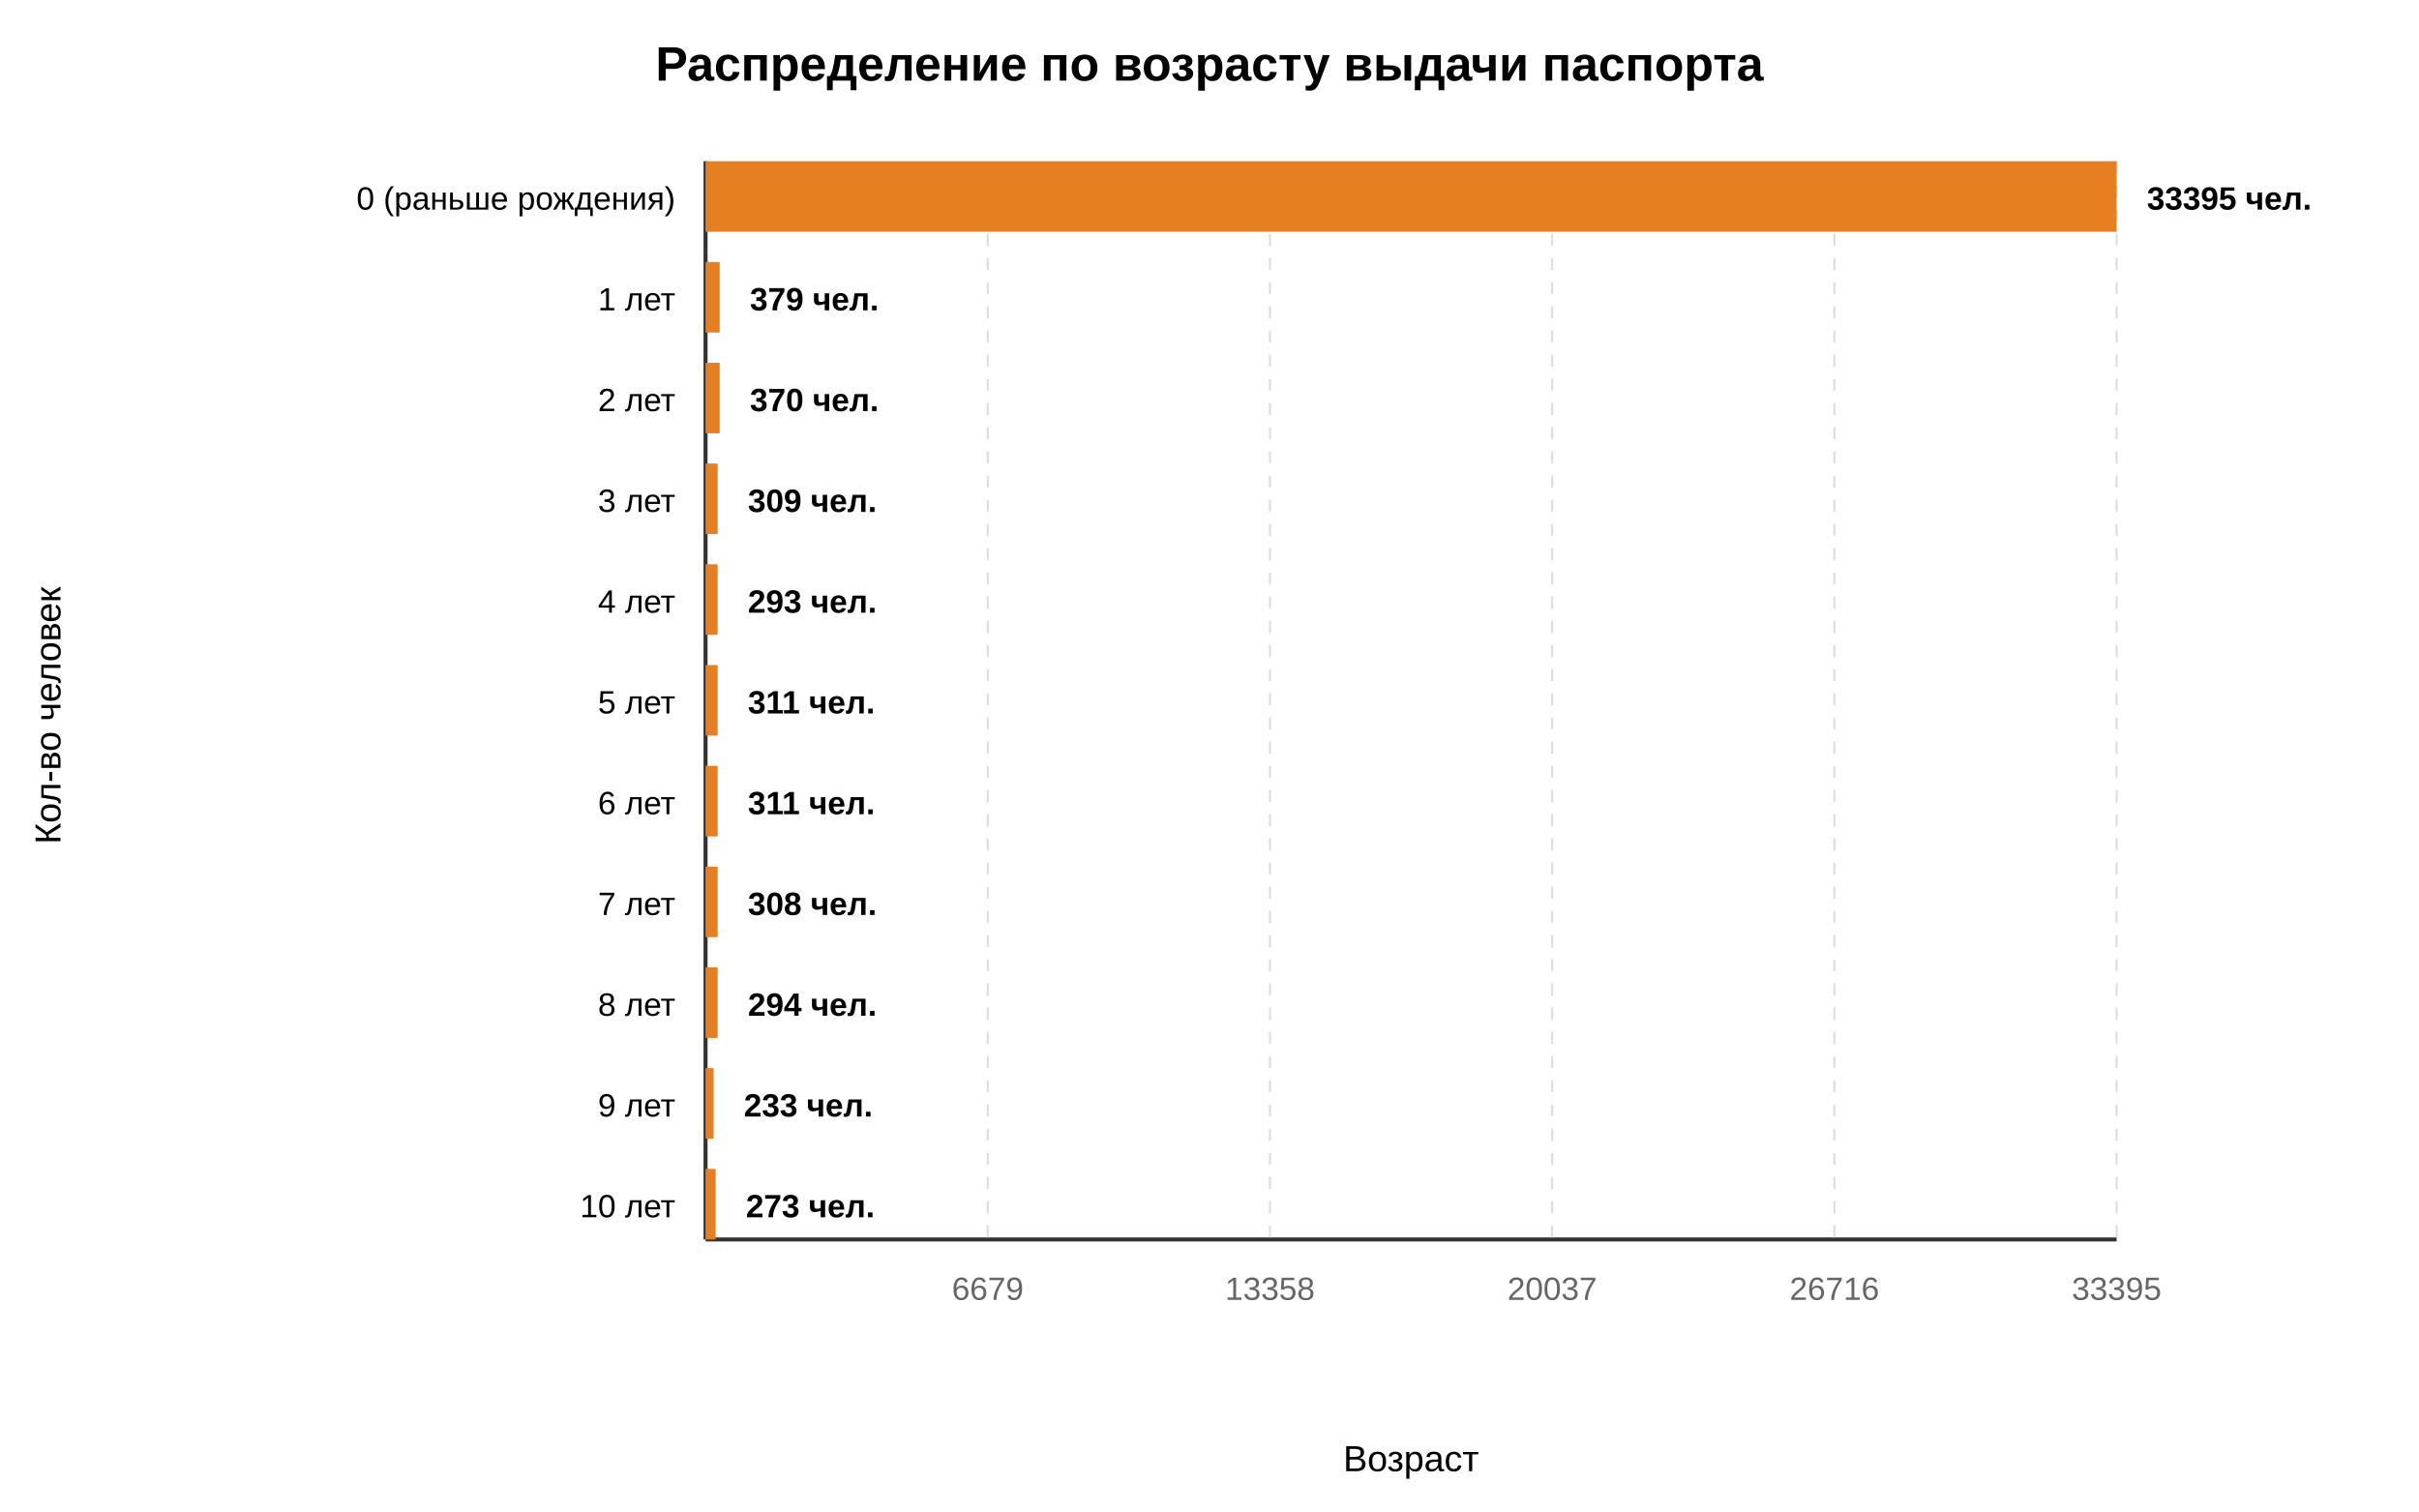
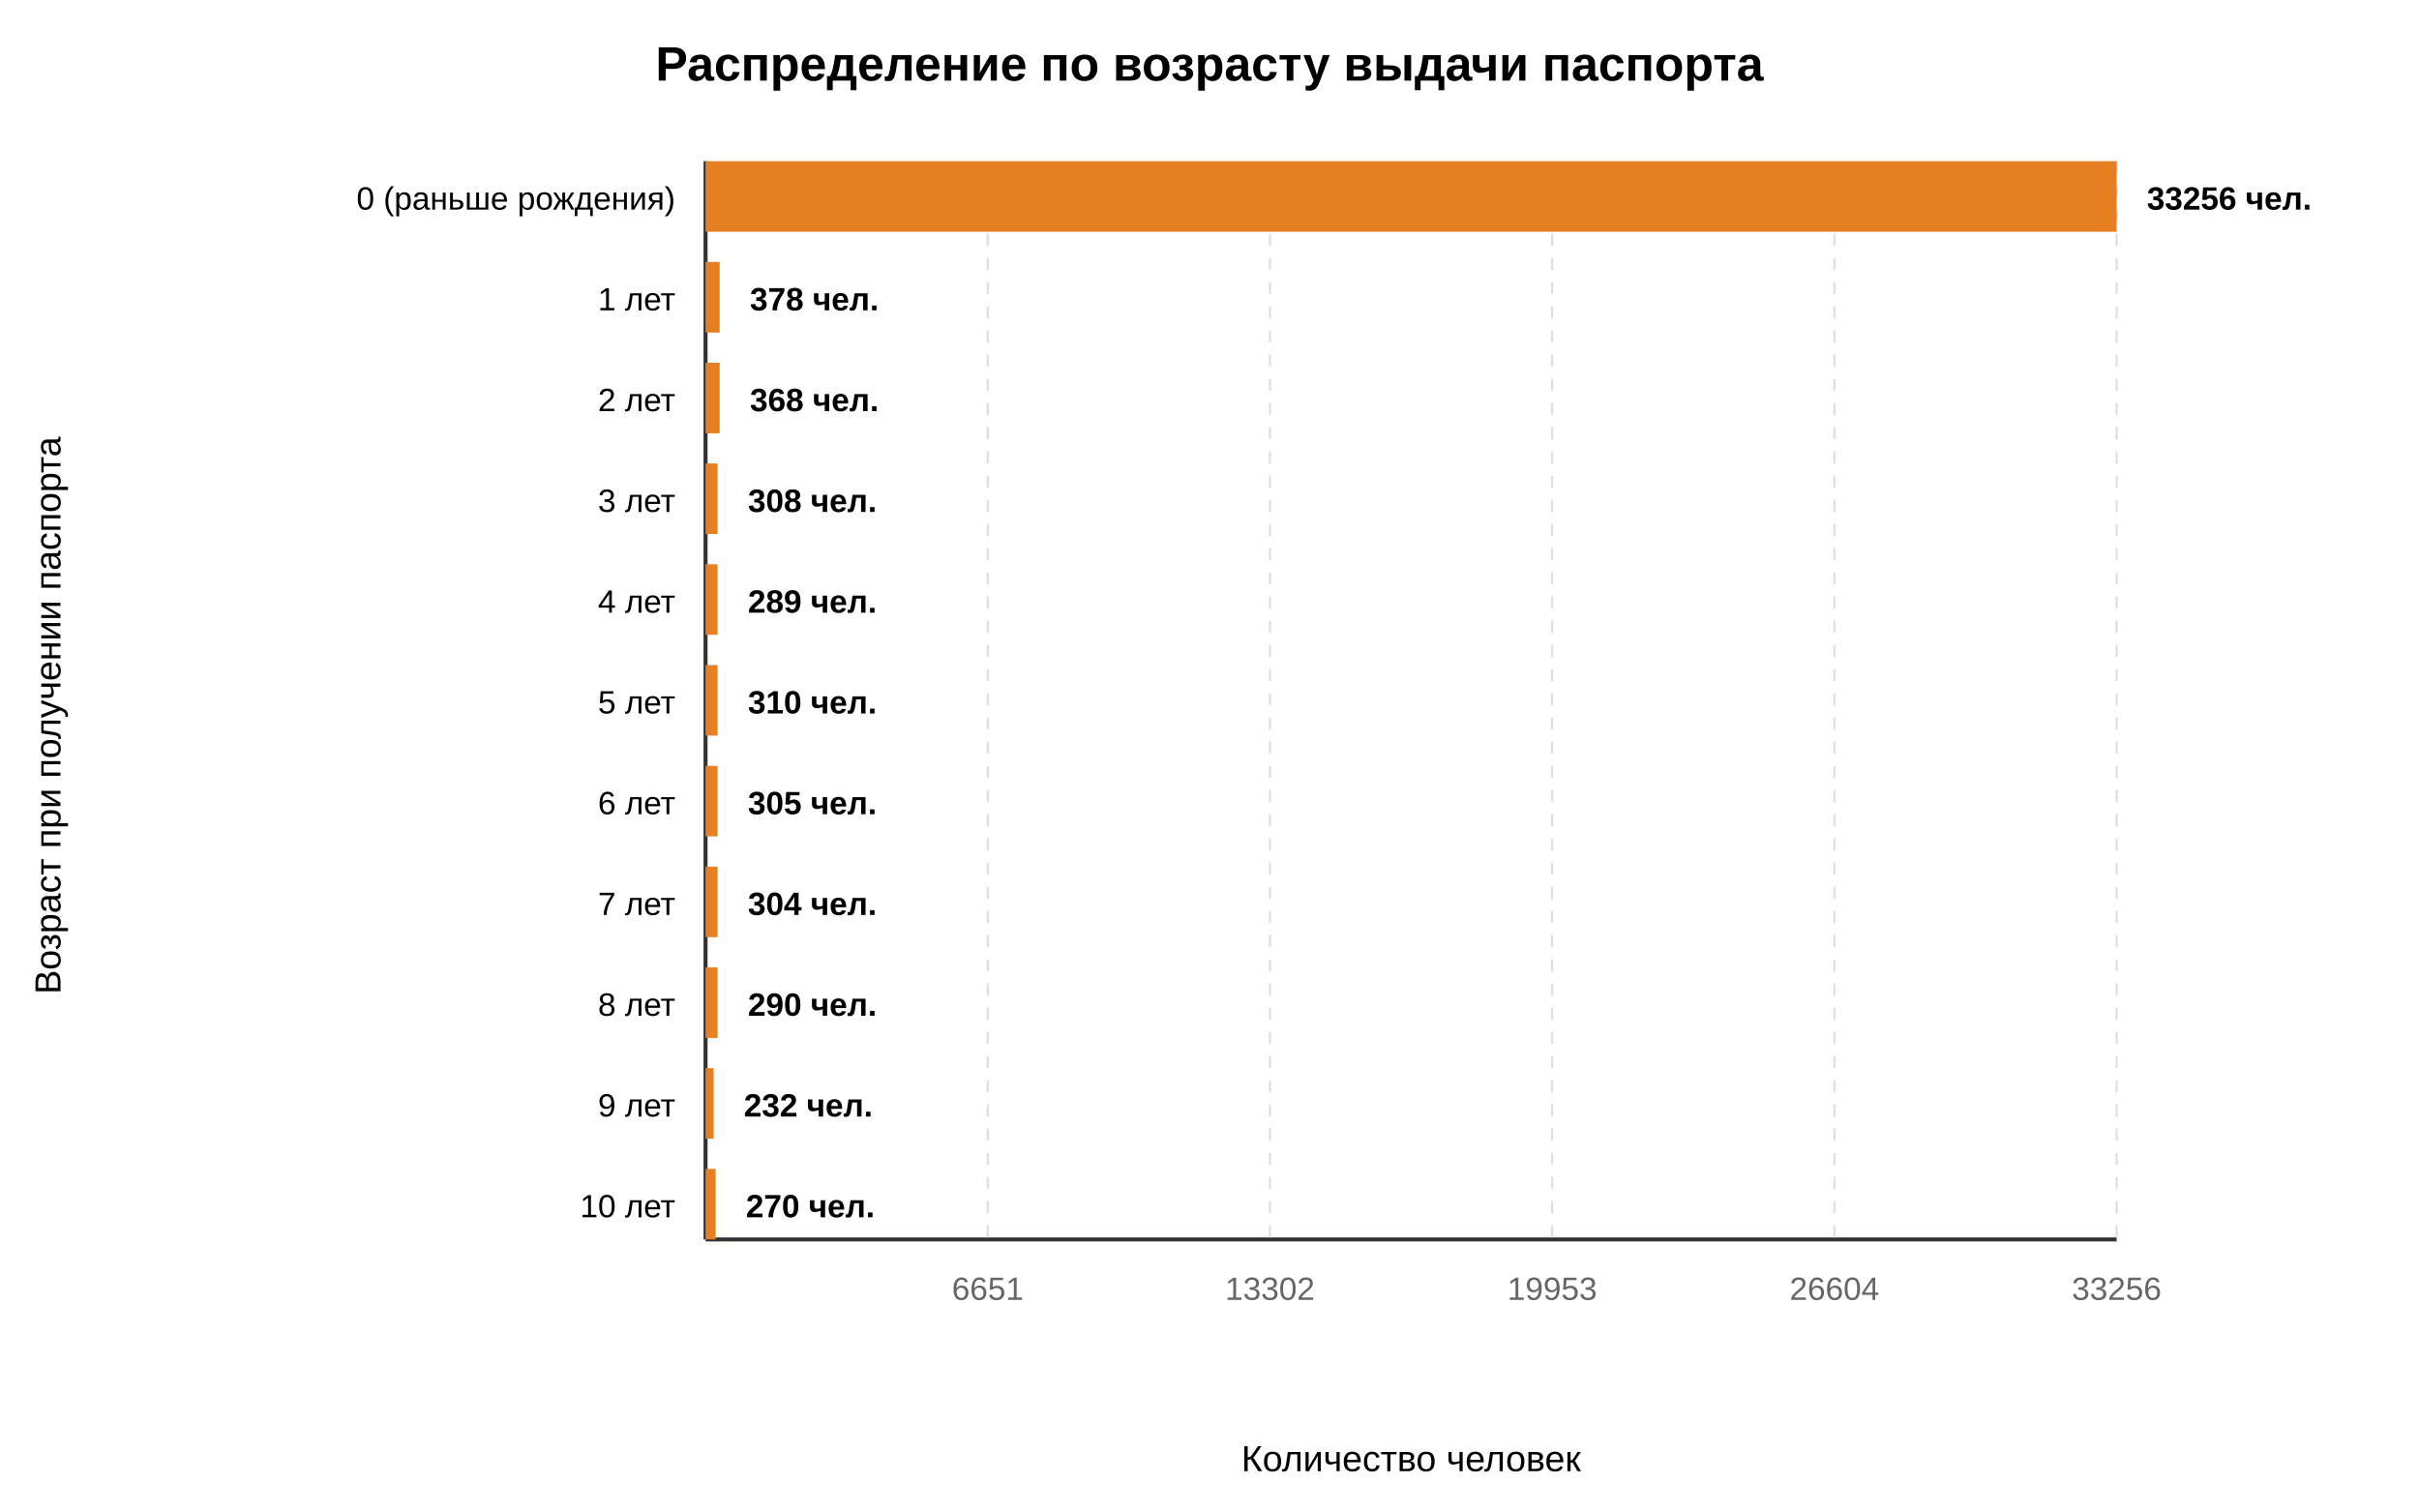
<svg xmlns="http://www.w3.org/2000/svg" width="1200" height="750" style="background-color: white;">
  <text x="600" y="40" text-anchor="middle" font-size="24" font-weight="bold" font-family="Arial, sans-serif">Распределение по возрасту выдачи паспорта</text>
  <line x1="350" y1="80" x2="350" y2="615" stroke="#333" stroke-width="2" />
  <line x1="350" y1="615" x2="1050" y2="615" stroke="#333" stroke-width="2" />
-   <text x="700" y="730" text-anchor="middle" font-size="18" font-family="Arial, sans-serif">Возраст</text>
-   <text x="30" y="355" text-anchor="middle" font-size="18" font-family="Arial, sans-serif" transform="rotate(-90 30 355)">Кол-во человек</text>
+   <text x="700" y="730" text-anchor="middle" font-size="18" font-family="Arial, sans-serif">Количество человек</text>
+   <text x="30" y="355" text-anchor="middle" font-size="18" font-family="Arial, sans-serif" transform="rotate(-90 30 355)">Возраст при получении паспорта</text>
  <line x1="490" y1="80" x2="490" y2="615" stroke="#ddd" stroke-width="1" stroke-dasharray="6" />
-   <text x="490" y="645" text-anchor="middle" font-size="16" fill="#666" font-family="Arial, sans-serif">6679</text>
+   <text x="490" y="645" text-anchor="middle" font-size="16" fill="#666" font-family="Arial, sans-serif">6651</text>
  <line x1="630" y1="80" x2="630" y2="615" stroke="#ddd" stroke-width="1" stroke-dasharray="6" />
-   <text x="630" y="645" text-anchor="middle" font-size="16" fill="#666" font-family="Arial, sans-serif">13358</text>
+   <text x="630" y="645" text-anchor="middle" font-size="16" fill="#666" font-family="Arial, sans-serif">13302</text>
  <line x1="770" y1="80" x2="770" y2="615" stroke="#ddd" stroke-width="1" stroke-dasharray="6" />
-   <text x="770" y="645" text-anchor="middle" font-size="16" fill="#666" font-family="Arial, sans-serif">20037</text>
+   <text x="770" y="645" text-anchor="middle" font-size="16" fill="#666" font-family="Arial, sans-serif">19953</text>
  <line x1="910" y1="80" x2="910" y2="615" stroke="#ddd" stroke-width="1" stroke-dasharray="6" />
-   <text x="910" y="645" text-anchor="middle" font-size="16" fill="#666" font-family="Arial, sans-serif">26716</text>
+   <text x="910" y="645" text-anchor="middle" font-size="16" fill="#666" font-family="Arial, sans-serif">26604</text>
  <line x1="1050" y1="80" x2="1050" y2="615" stroke="#ddd" stroke-width="1" stroke-dasharray="6" />
-   <text x="1050" y="645" text-anchor="middle" font-size="16" fill="#666" font-family="Arial, sans-serif">33395</text>
+   <text x="1050" y="645" text-anchor="middle" font-size="16" fill="#666" font-family="Arial, sans-serif">33256</text>
  <rect x="350" y="80" width="700" height="35" fill="#e67e22" />
  <text x="335" y="104" text-anchor="end" font-size="16" font-family="Arial, sans-serif">0 (раньше рождения)</text>
-   <text x="1065" y="104" font-size="16" font-weight="bold" font-family="Arial, sans-serif">33395 чел.</text>
+   <text x="1065" y="104" font-size="16" font-weight="bold" font-family="Arial, sans-serif">33256 чел.</text>
  <rect x="350" y="130" width="7" height="35" fill="#e67e22" />
  <text x="335" y="154" text-anchor="end" font-size="16" font-family="Arial, sans-serif">1 лет</text>
-   <text x="372" y="154" font-size="16" font-weight="bold" font-family="Arial, sans-serif">379 чел.</text>
+   <text x="372" y="154" font-size="16" font-weight="bold" font-family="Arial, sans-serif">378 чел.</text>
  <rect x="350" y="180" width="7" height="35" fill="#e67e22" />
  <text x="335" y="204" text-anchor="end" font-size="16" font-family="Arial, sans-serif">2 лет</text>
-   <text x="372" y="204" font-size="16" font-weight="bold" font-family="Arial, sans-serif">370 чел.</text>
+   <text x="372" y="204" font-size="16" font-weight="bold" font-family="Arial, sans-serif">368 чел.</text>
  <rect x="350" y="230" width="6" height="35" fill="#e67e22" />
  <text x="335" y="254" text-anchor="end" font-size="16" font-family="Arial, sans-serif">3 лет</text>
-   <text x="371" y="254" font-size="16" font-weight="bold" font-family="Arial, sans-serif">309 чел.</text>
+   <text x="371" y="254" font-size="16" font-weight="bold" font-family="Arial, sans-serif">308 чел.</text>
  <rect x="350" y="280" width="6" height="35" fill="#e67e22" />
  <text x="335" y="304" text-anchor="end" font-size="16" font-family="Arial, sans-serif">4 лет</text>
-   <text x="371" y="304" font-size="16" font-weight="bold" font-family="Arial, sans-serif">293 чел.</text>
+   <text x="371" y="304" font-size="16" font-weight="bold" font-family="Arial, sans-serif">289 чел.</text>
  <rect x="350" y="330" width="6" height="35" fill="#e67e22" />
  <text x="335" y="354" text-anchor="end" font-size="16" font-family="Arial, sans-serif">5 лет</text>
-   <text x="371" y="354" font-size="16" font-weight="bold" font-family="Arial, sans-serif">311 чел.</text>
+   <text x="371" y="354" font-size="16" font-weight="bold" font-family="Arial, sans-serif">310 чел.</text>
  <rect x="350" y="380" width="6" height="35" fill="#e67e22" />
  <text x="335" y="404" text-anchor="end" font-size="16" font-family="Arial, sans-serif">6 лет</text>
-   <text x="371" y="404" font-size="16" font-weight="bold" font-family="Arial, sans-serif">311 чел.</text>
+   <text x="371" y="404" font-size="16" font-weight="bold" font-family="Arial, sans-serif">305 чел.</text>
  <rect x="350" y="430" width="6" height="35" fill="#e67e22" />
  <text x="335" y="454" text-anchor="end" font-size="16" font-family="Arial, sans-serif">7 лет</text>
-   <text x="371" y="454" font-size="16" font-weight="bold" font-family="Arial, sans-serif">308 чел.</text>
+   <text x="371" y="454" font-size="16" font-weight="bold" font-family="Arial, sans-serif">304 чел.</text>
  <rect x="350" y="480" width="6" height="35" fill="#e67e22" />
  <text x="335" y="504" text-anchor="end" font-size="16" font-family="Arial, sans-serif">8 лет</text>
-   <text x="371" y="504" font-size="16" font-weight="bold" font-family="Arial, sans-serif">294 чел.</text>
+   <text x="371" y="504" font-size="16" font-weight="bold" font-family="Arial, sans-serif">290 чел.</text>
  <rect x="350" y="530" width="4" height="35" fill="#e67e22" />
  <text x="335" y="554" text-anchor="end" font-size="16" font-family="Arial, sans-serif">9 лет</text>
-   <text x="369" y="554" font-size="16" font-weight="bold" font-family="Arial, sans-serif">233 чел.</text>
+   <text x="369" y="554" font-size="16" font-weight="bold" font-family="Arial, sans-serif">232 чел.</text>
  <rect x="350" y="580" width="5" height="35" fill="#e67e22" />
  <text x="335" y="604" text-anchor="end" font-size="16" font-family="Arial, sans-serif">10 лет</text>
-   <text x="370" y="604" font-size="16" font-weight="bold" font-family="Arial, sans-serif">273 чел.</text>
+   <text x="370" y="604" font-size="16" font-weight="bold" font-family="Arial, sans-serif">270 чел.</text>
</svg>
